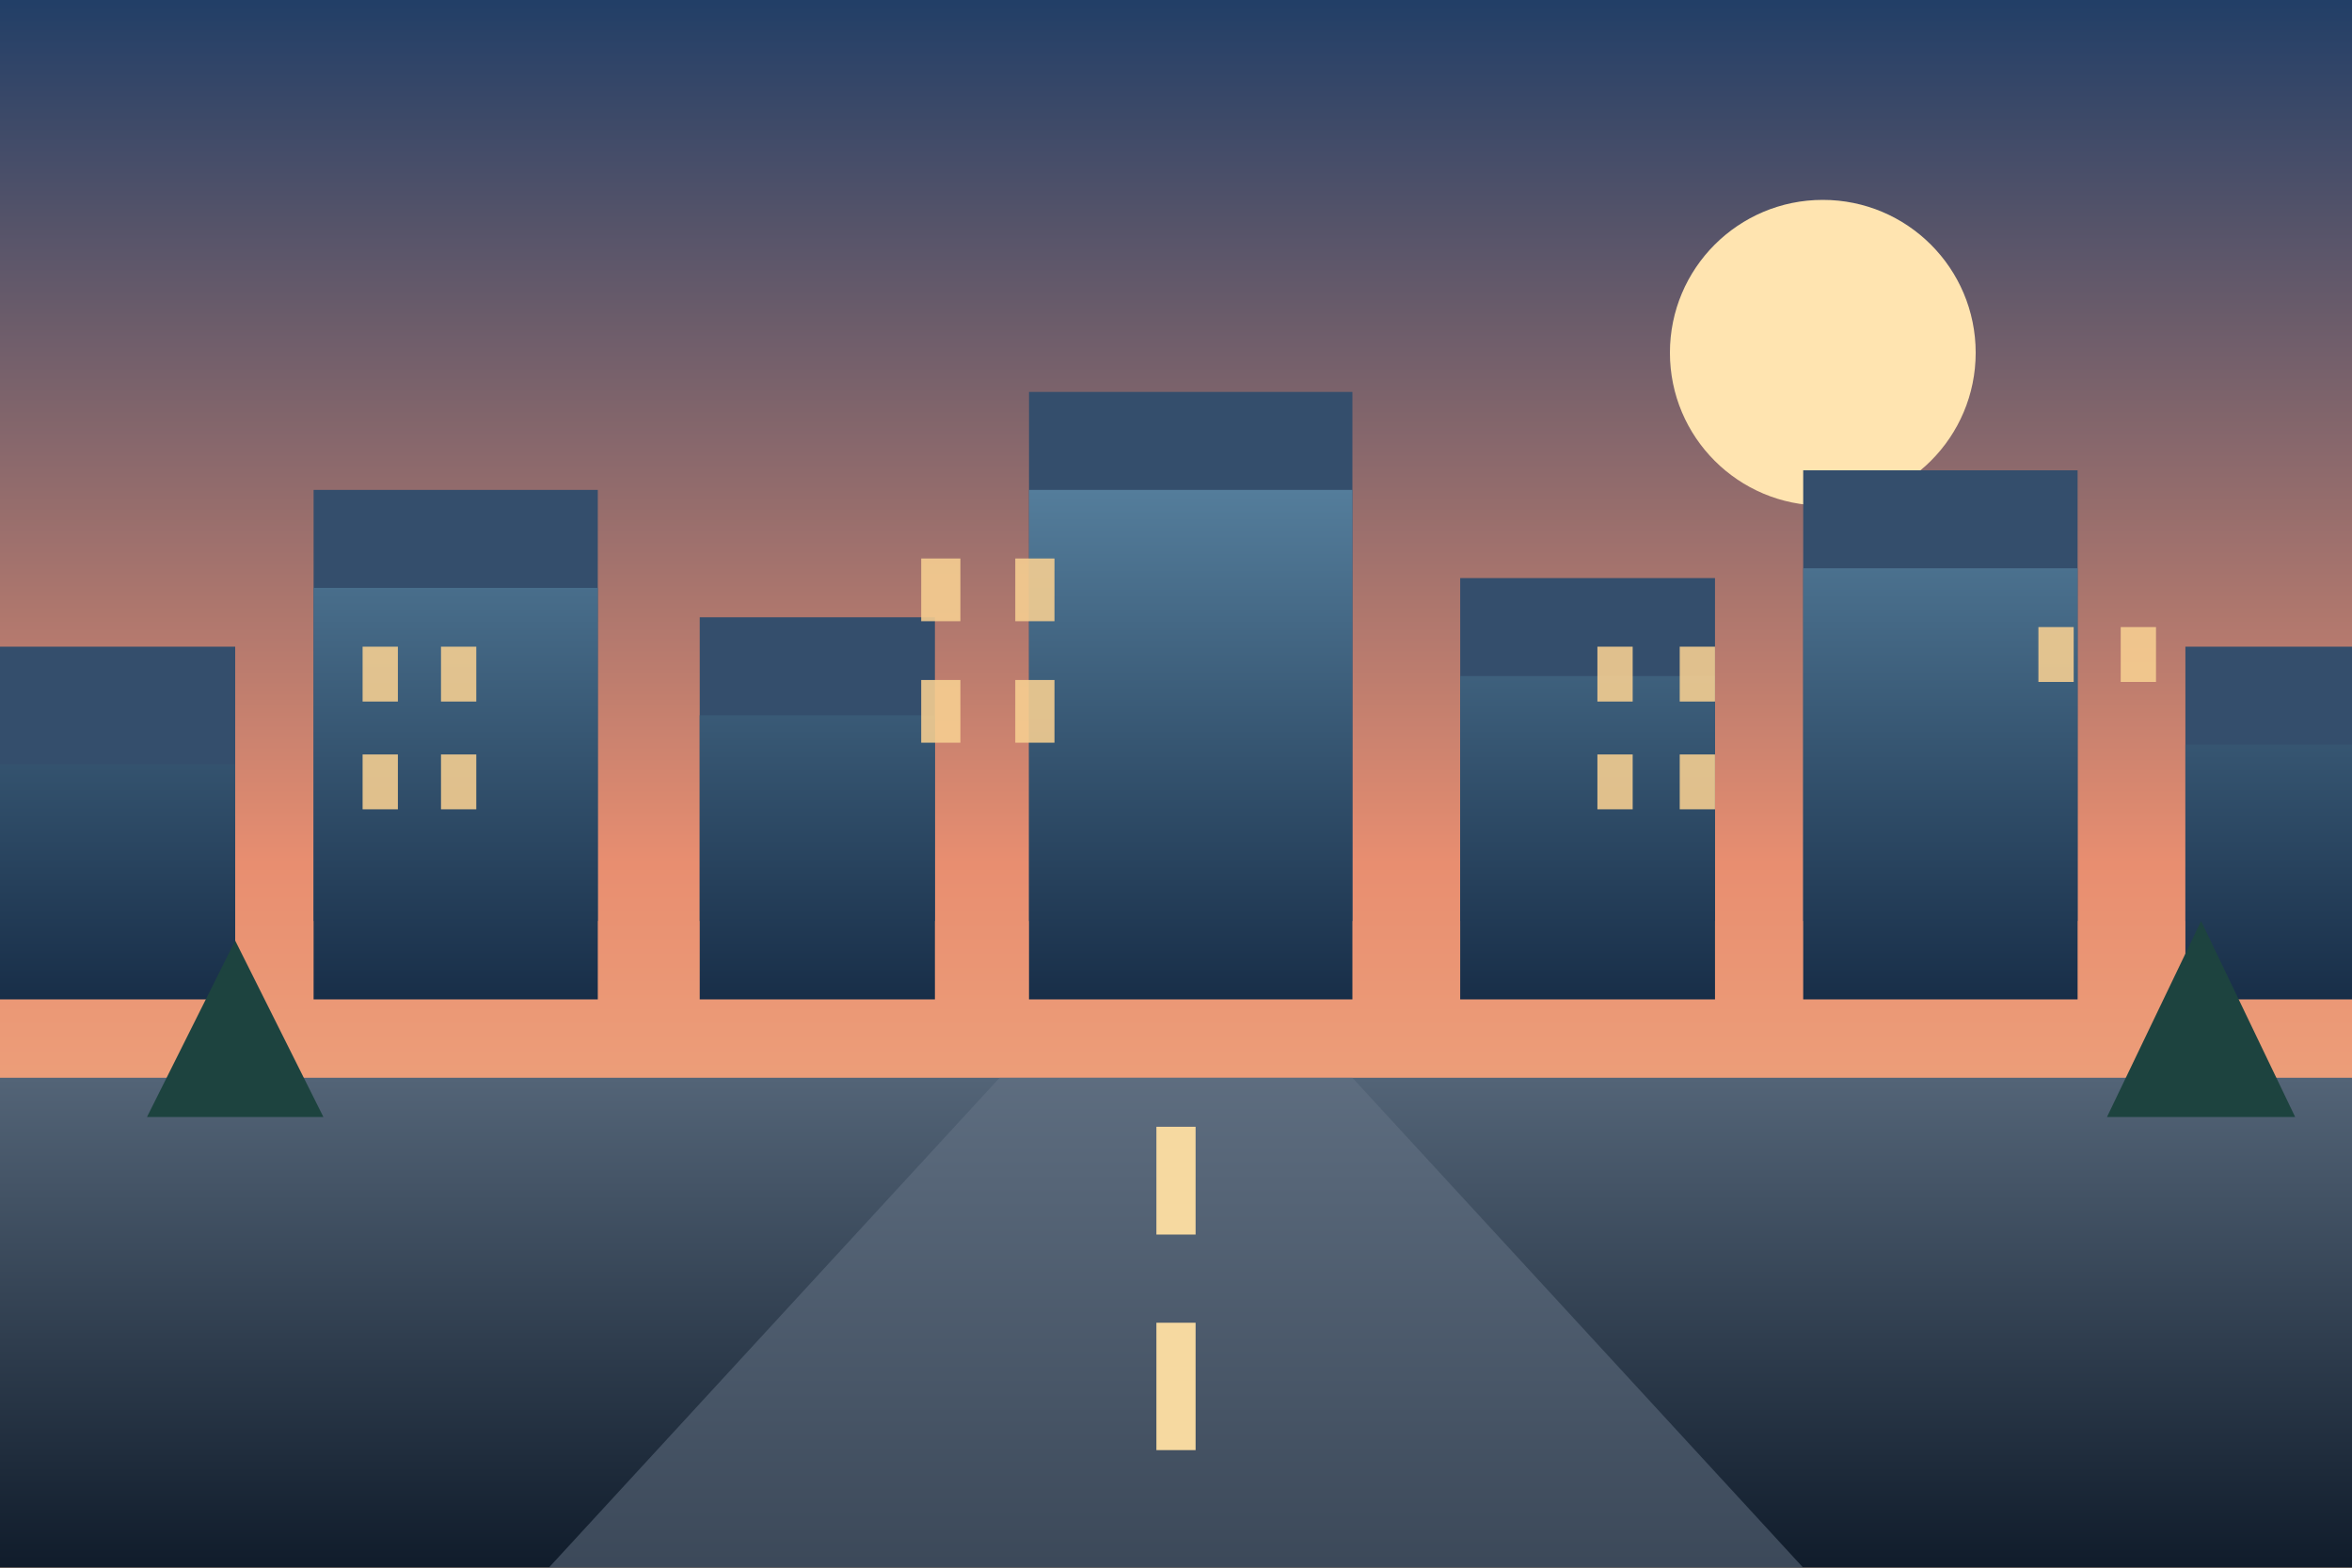
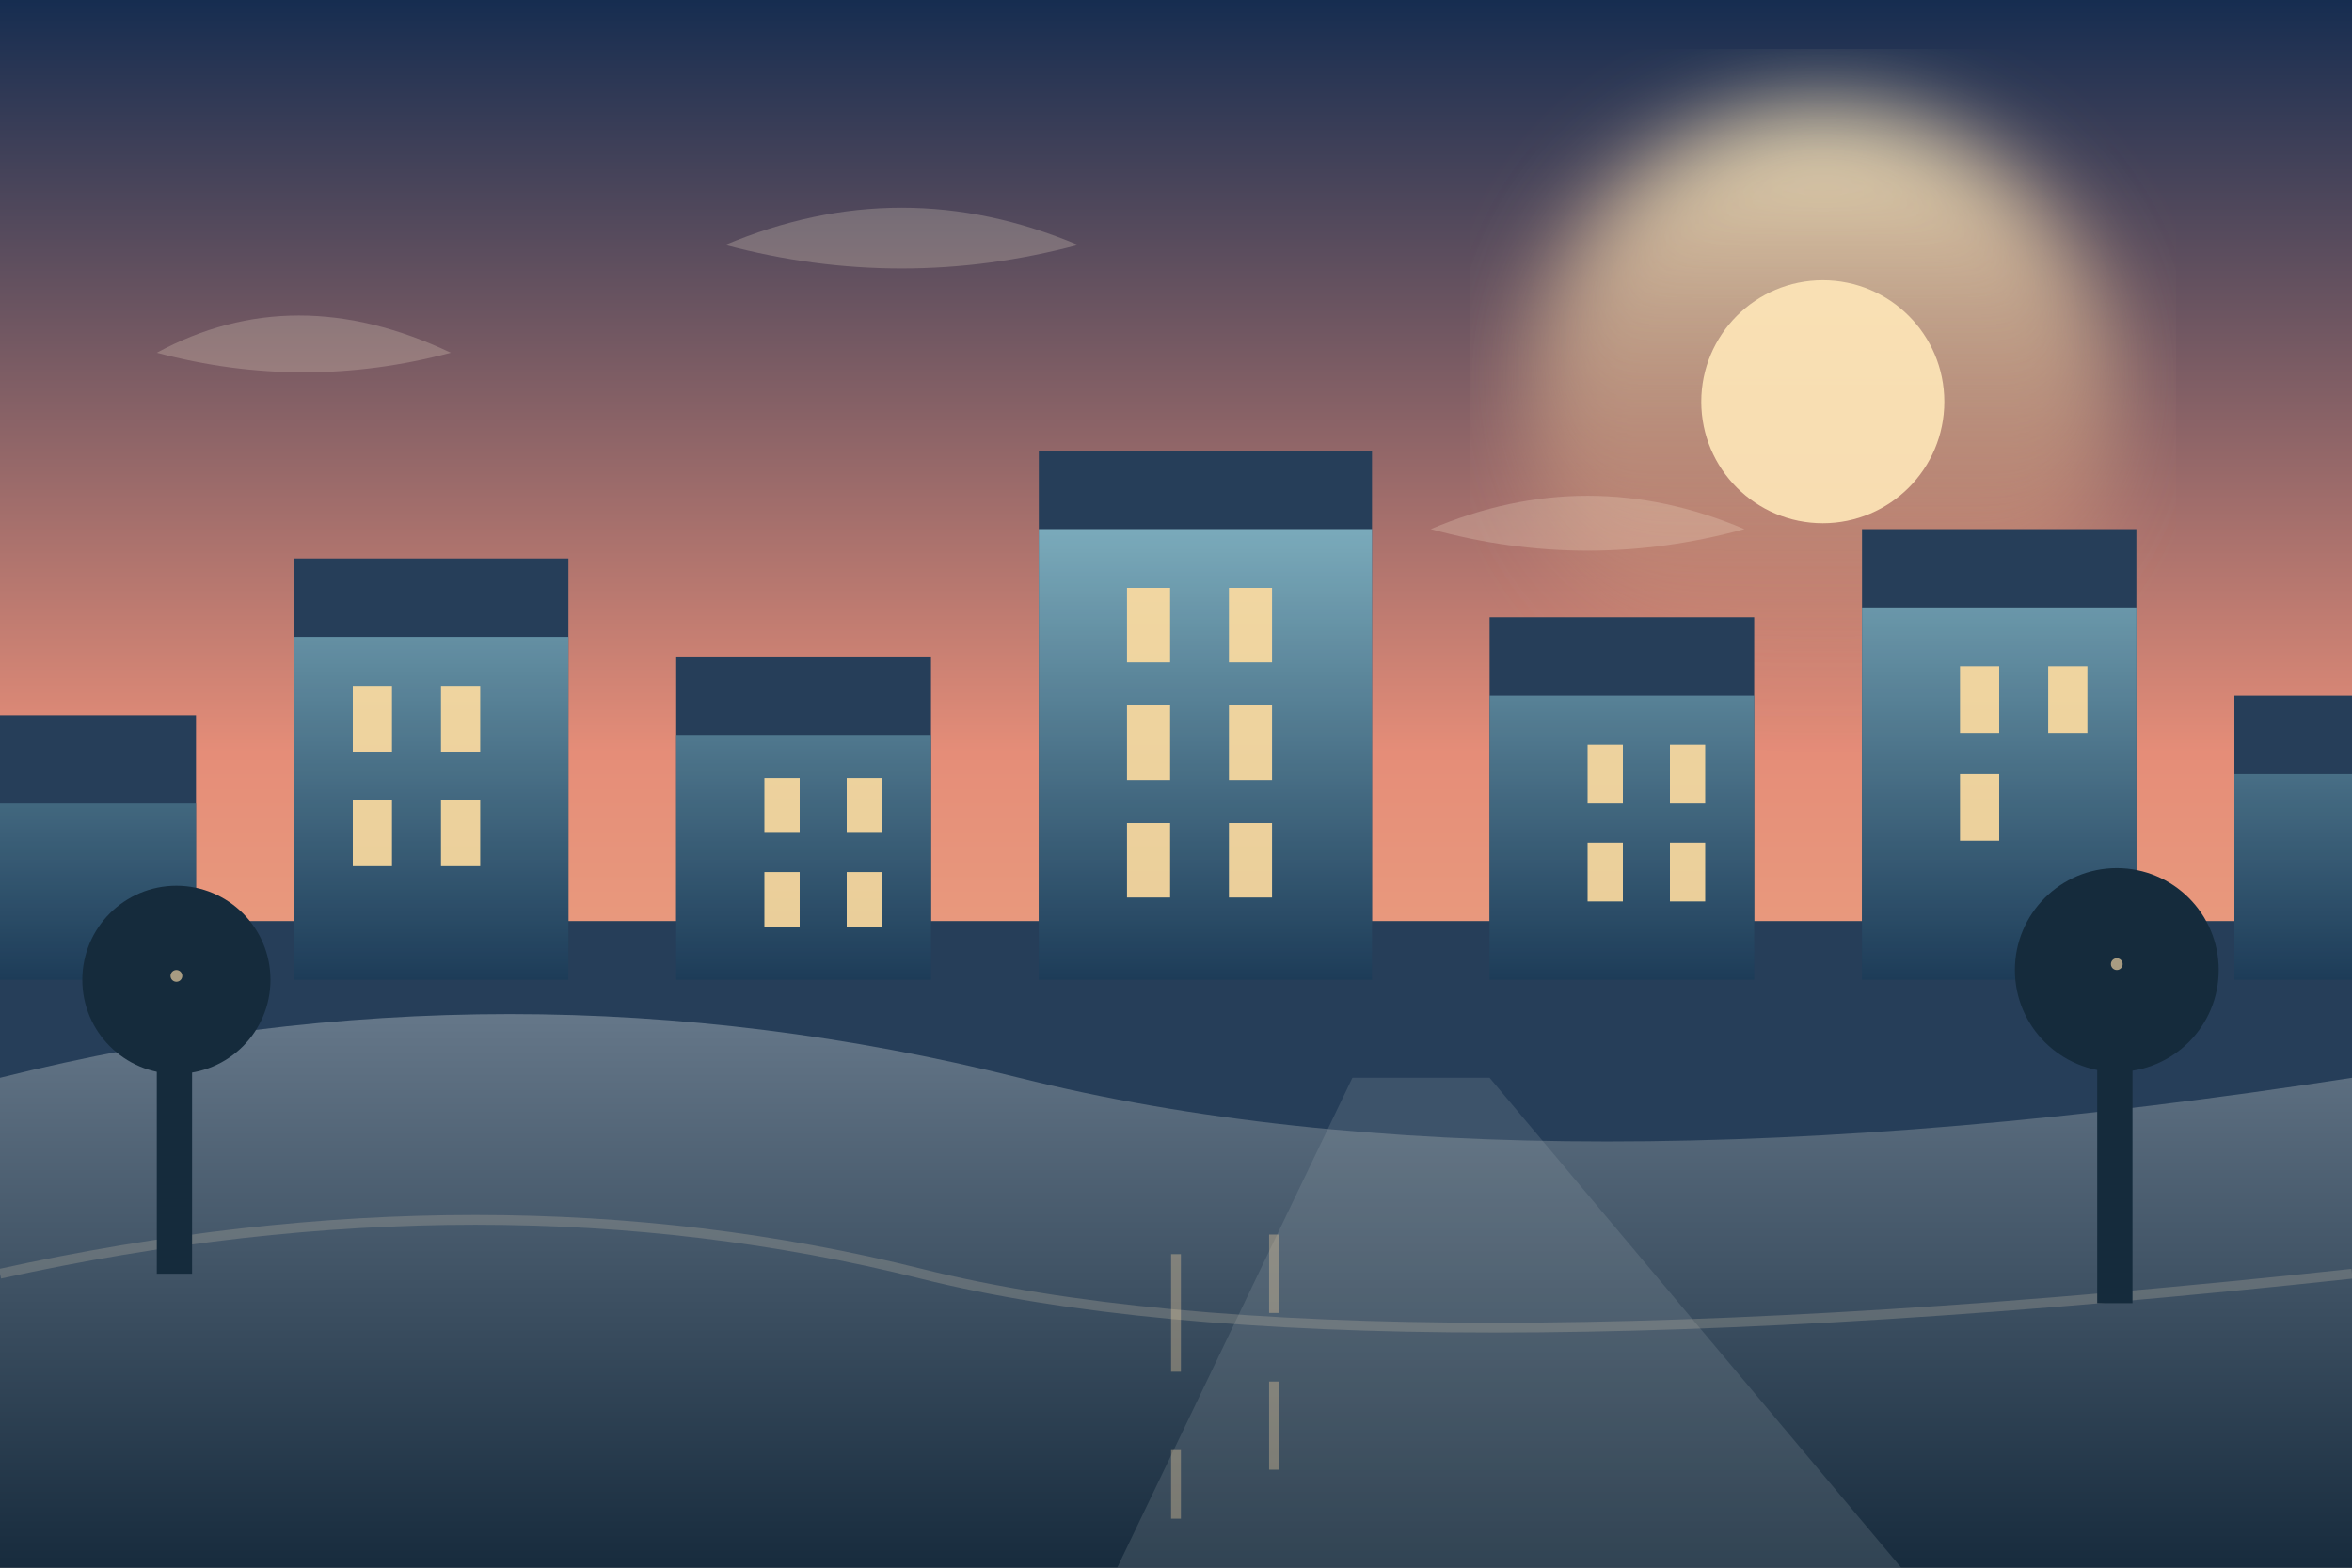
<svg xmlns="http://www.w3.org/2000/svg" viewBox="0 0 1200 800" preserveAspectRatio="xMidYMid slice">
  <defs>
    <linearGradient id="sky" x2="0" y2="1">
-       <stop stop-color="#203e67" />
-       <stop offset=".55" stop-color="#e88e70" />
-       <stop offset="1" stop-color="#f6c18d" />
+       <stop stop-color="#142c50" />
+       <stop offset=".48" stop-color="#e58d78" />
+       <stop offset="1" stop-color="#f5c58f" />
    </linearGradient>
    <linearGradient id="glass" x2="0" y2="1">
-       <stop stop-color="#547d9b" />
-       <stop offset="1" stop-color="#182e48" />
+       <stop stop-color="#83b6c5" />
+       <stop offset="1" stop-color="#1c3c58" />
    </linearGradient>
-     <linearGradient id="road" x2="0" y2="1">
-       <stop stop-color="#536477" />
-       <stop offset="1" stop-color="#101c2b" />
+     <linearGradient id="street" x2="0" y2="1">
+       <stop stop-color="#657789" />
+       <stop offset="1" stop-color="#172b3d" />
    </linearGradient>
+     <linearGradient id="sunset" x2="0" y2="1">
+       <stop stop-color="#fff1c4" stop-opacity=".9" />
+       <stop offset="1" stop-color="#f6a46e" stop-opacity="0" />
+     </linearGradient>
+     <filter id="blur">
+       <feGaussianBlur stdDeviation="22" />
+     </filter>
  </defs>
  <rect width="1200" height="800" fill="url(#sky)" />
-   <circle cx="930" cy="180" r="78" fill="#ffe4b0" />
-   <path d="M0 470V330h120v140h40V250h145v220h52V315h120v155h48V200h165v270h55V295h130v175h45V240h140v230h55V330h125v140Z" fill="#344e6c" />
-   <path d="M0 510V390h120v120h40V300h145v210h52V365h120v145h48V250h165v260h55V345h130v165h45V290h140v220h55V380h125v130Z" fill="url(#glass)" />
-   <g fill="#f7cf91" opacity=".88">
-     <path d="M185 330h18v28h-18zm40 0h18v28h-18zm-40 55h18v28h-18zm40 0h18v28h-18zM470 285h20v32h-20zm48 0h20v32h-20zm-48 62h20v32h-20zm48 0h20v32h-20zM815 330h18v28h-18zm42 0h18v28h-18zm-42 55h18v28h-18zm42 0h18v28h-18zM1040 320h18v28h-18zm42 0h18v28h-18z" />
+   <circle cx="930" cy="205" r="150" fill="url(#sunset)" filter="url(#blur)" />
+   <circle cx="930" cy="205" r="62" fill="#ffe7b8" opacity=".9" />
+   <g fill="#fff0d8" opacity=".22">
+     <path d="M80 180q70-38 150 0-75 20-150 0M370 125q90-38 180 0-90 24-180 0M730 270q80-34 160 0-80 22-160 0" />
  </g>
-   <path d="M0 550 1200 550V800H0Z" fill="url(#road)" />
-   <path d="M510 550h180l230 250H280Z" fill="#677587" opacity=".5" />
-   <path d="M590 575h20v55h-20zm0 100h20v65h-20" fill="#f6d9a0" />
-   <g fill="#1d433f">
-     <path d="m75 570 45-90 45 90Zm1000 0 48-100 48 100Z" />
+   <path d="M0 470 0 365 100 365 100 470 150 470 150 285 290 285 290 470 345 470 345 335 475 335 475 470 530 470 530 230 700 230 700 470 760 470 760 315 895 315 895 470 950 470 950 270 1090 270 1090 470 1140 470 1140 355 1200 355 1200 800 0 800Z" fill="#263e59" />
+   <path d="M0 500V410h100v90h50V325h140v175h55V375h130v125h55V270h170v230h60V355h135v145h55V310h140v190h50V395h60v105Z" fill="url(#glass)" opacity=".9" />
+   <g fill="#ffdda0" opacity=".9">
+     <path d="M180 350h20v34h-20zm45 0h20v34h-20zm-45 58h20v34h-20zm45 0h20v34h-20zM390 397h18v28h-18zm42 0h18v28h-18zm-42 48h18v28h-18zm42 0h18v28h-18zM575 300h22v38h-22zm52 0h22v38h-22zm-52 60h22v38h-22zm52 0h22v38h-22zm-52 60h22v38h-22zm52 0h22v38h-22zM810 380h18v30h-18zm42 0h18v30h-18zm-42 50h18v30h-18zm42 0h18v30h-18zM1000 340h20v34h-20zm45 0h20v34h-20zm-45 55h20v34h-20z" />
+   </g>
+   <path d="M0 550q260-65 520 0t680 0v250H0Z" fill="url(#street)" />
+   <path d="M570 800 690 550h70l210 250Z" fill="#a6b3b7" opacity=".18" />
+   <path d="M0 650q250-55 470 0t730 0" fill="none" stroke="#d6c8b0" stroke-width="5" opacity=".24" />
+   <g fill="#152b3c">
+     <rect x="80" y="520" width="18" height="130" />
+     <circle cx="90" cy="500" r="48" />
+     <rect x="1070" y="520" width="18" height="145" />
+     <circle cx="1080" cy="495" r="52" />
+   </g>
+   <g fill="#f8d9a7" opacity=".65">
+     <circle cx="90" cy="498" r="3" />
+     <circle cx="1080" cy="492" r="3" />
+   </g>
+   <g stroke="#f5d5a0" stroke-width="5" opacity=".35">
+     <path d="M600 640v60m0 40v35M650 630v40m0 35v45" />
  </g>
</svg>
